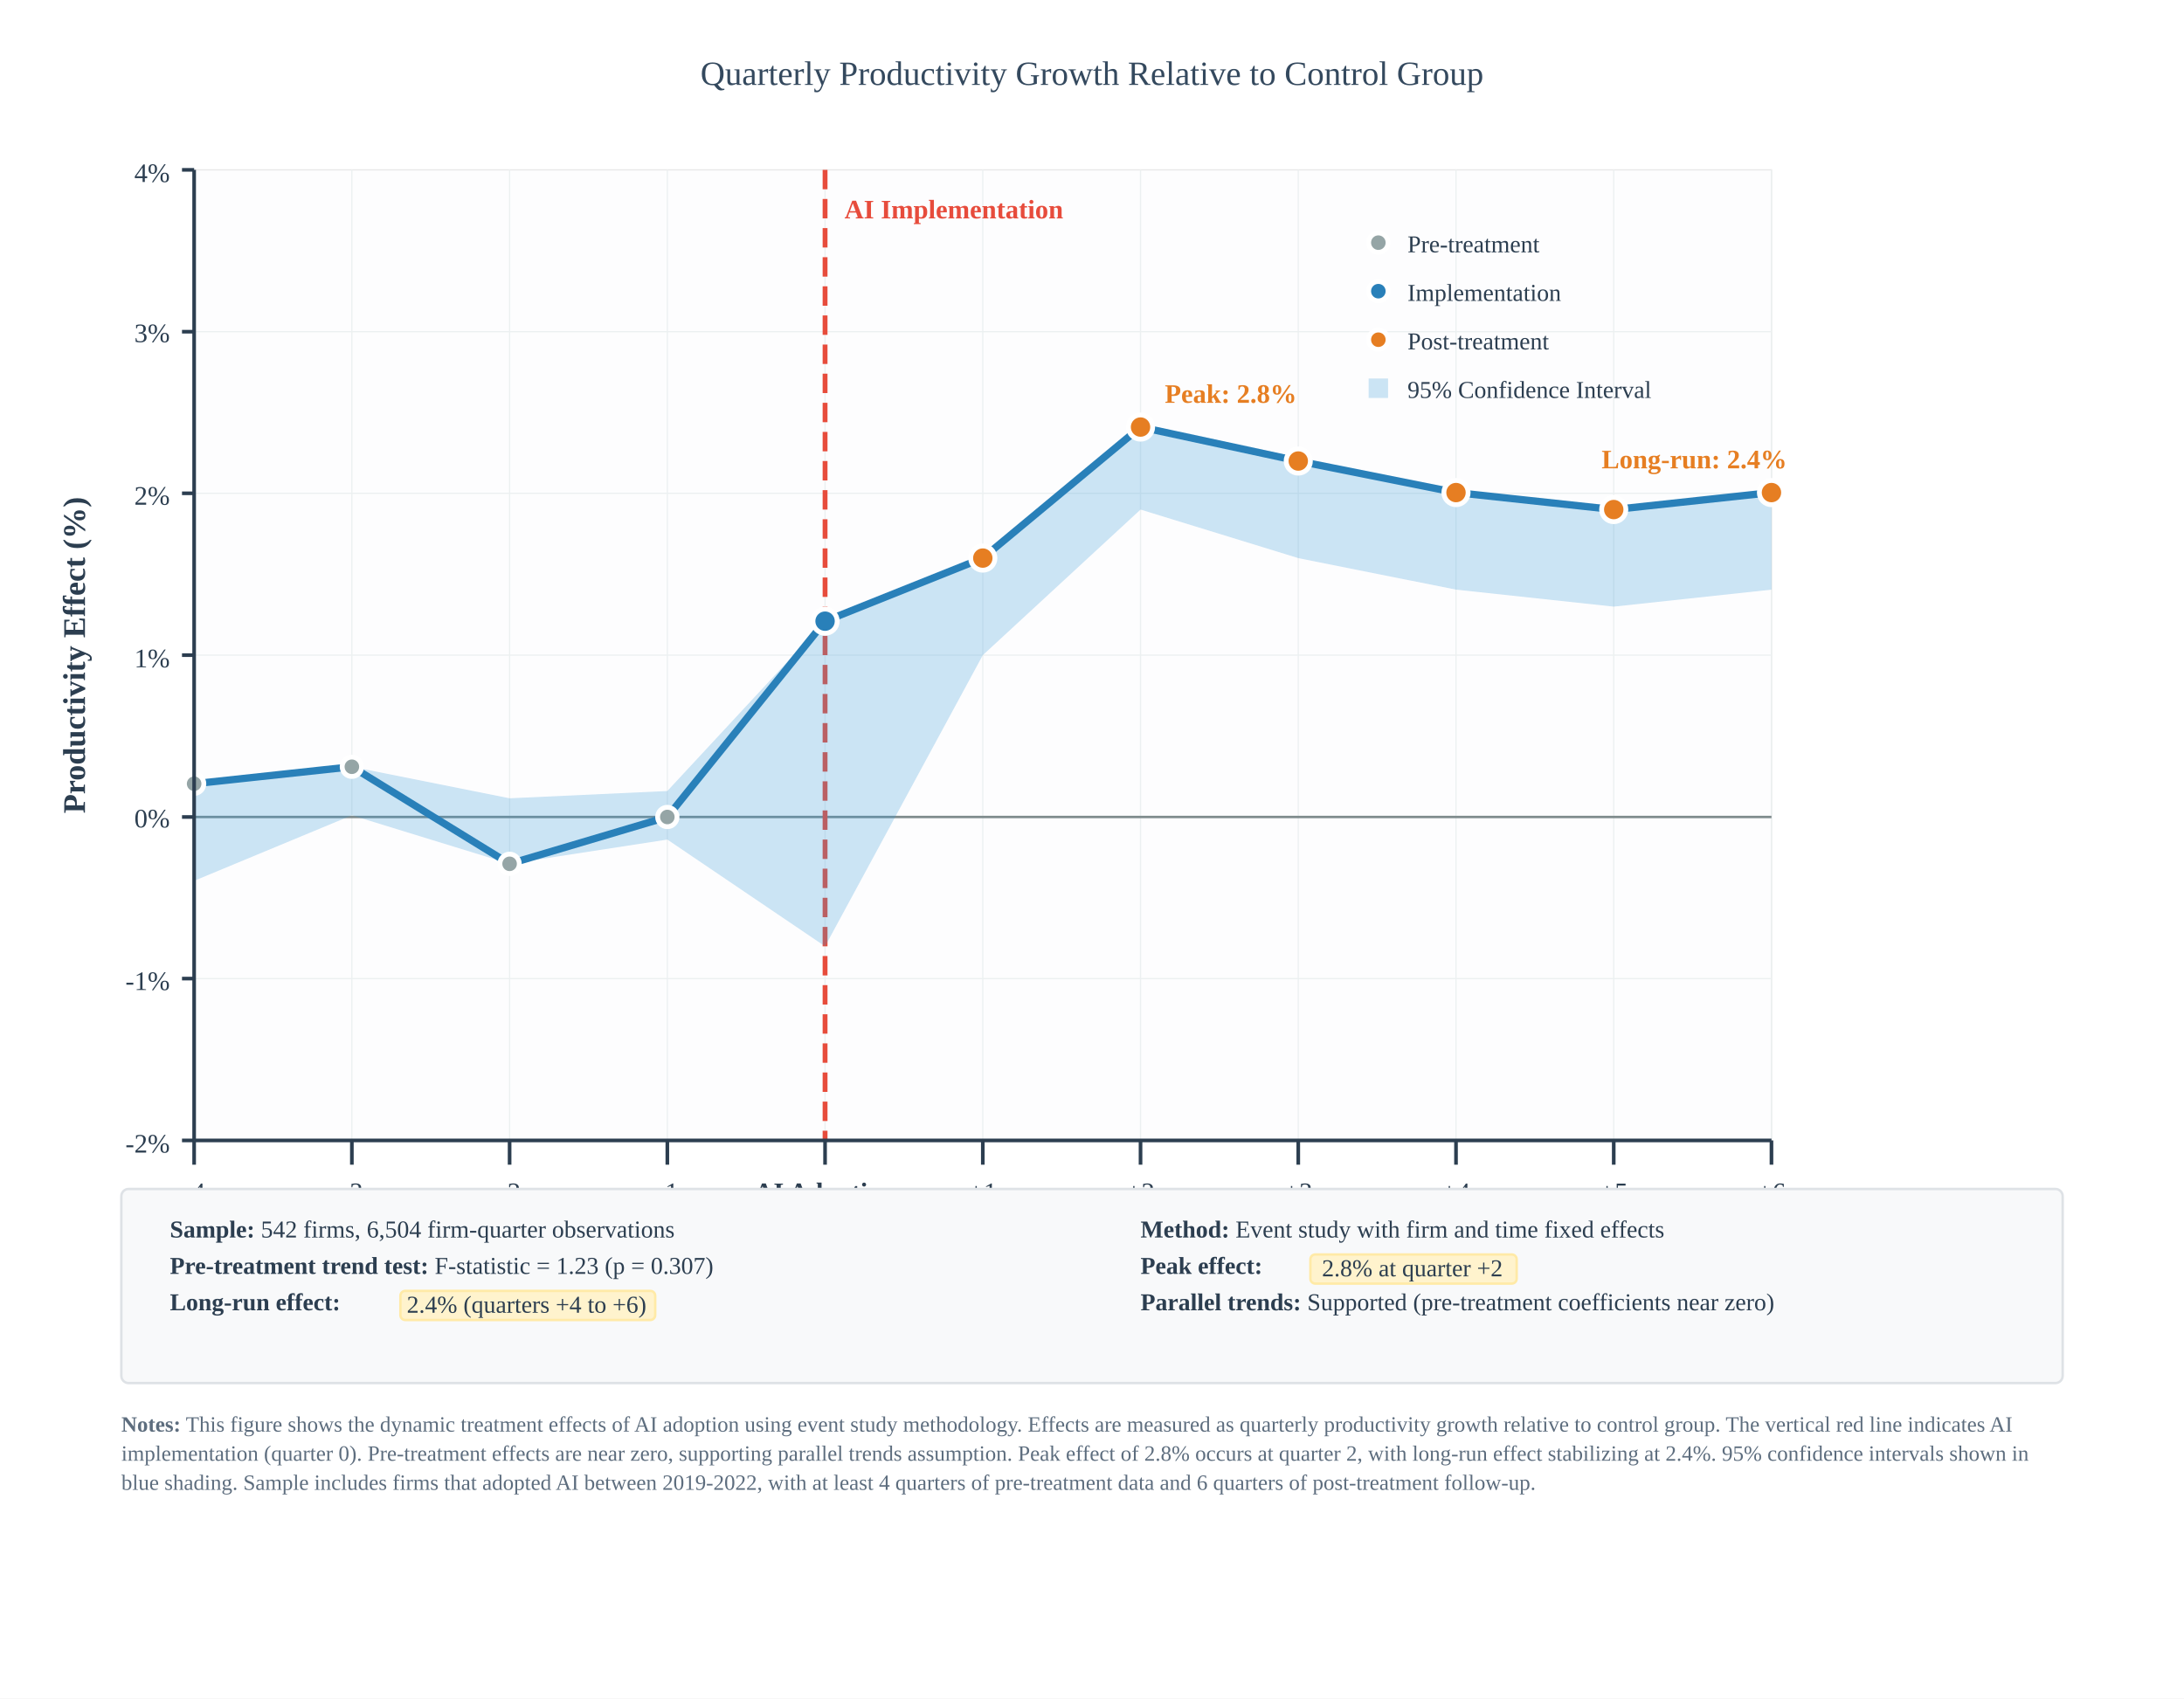
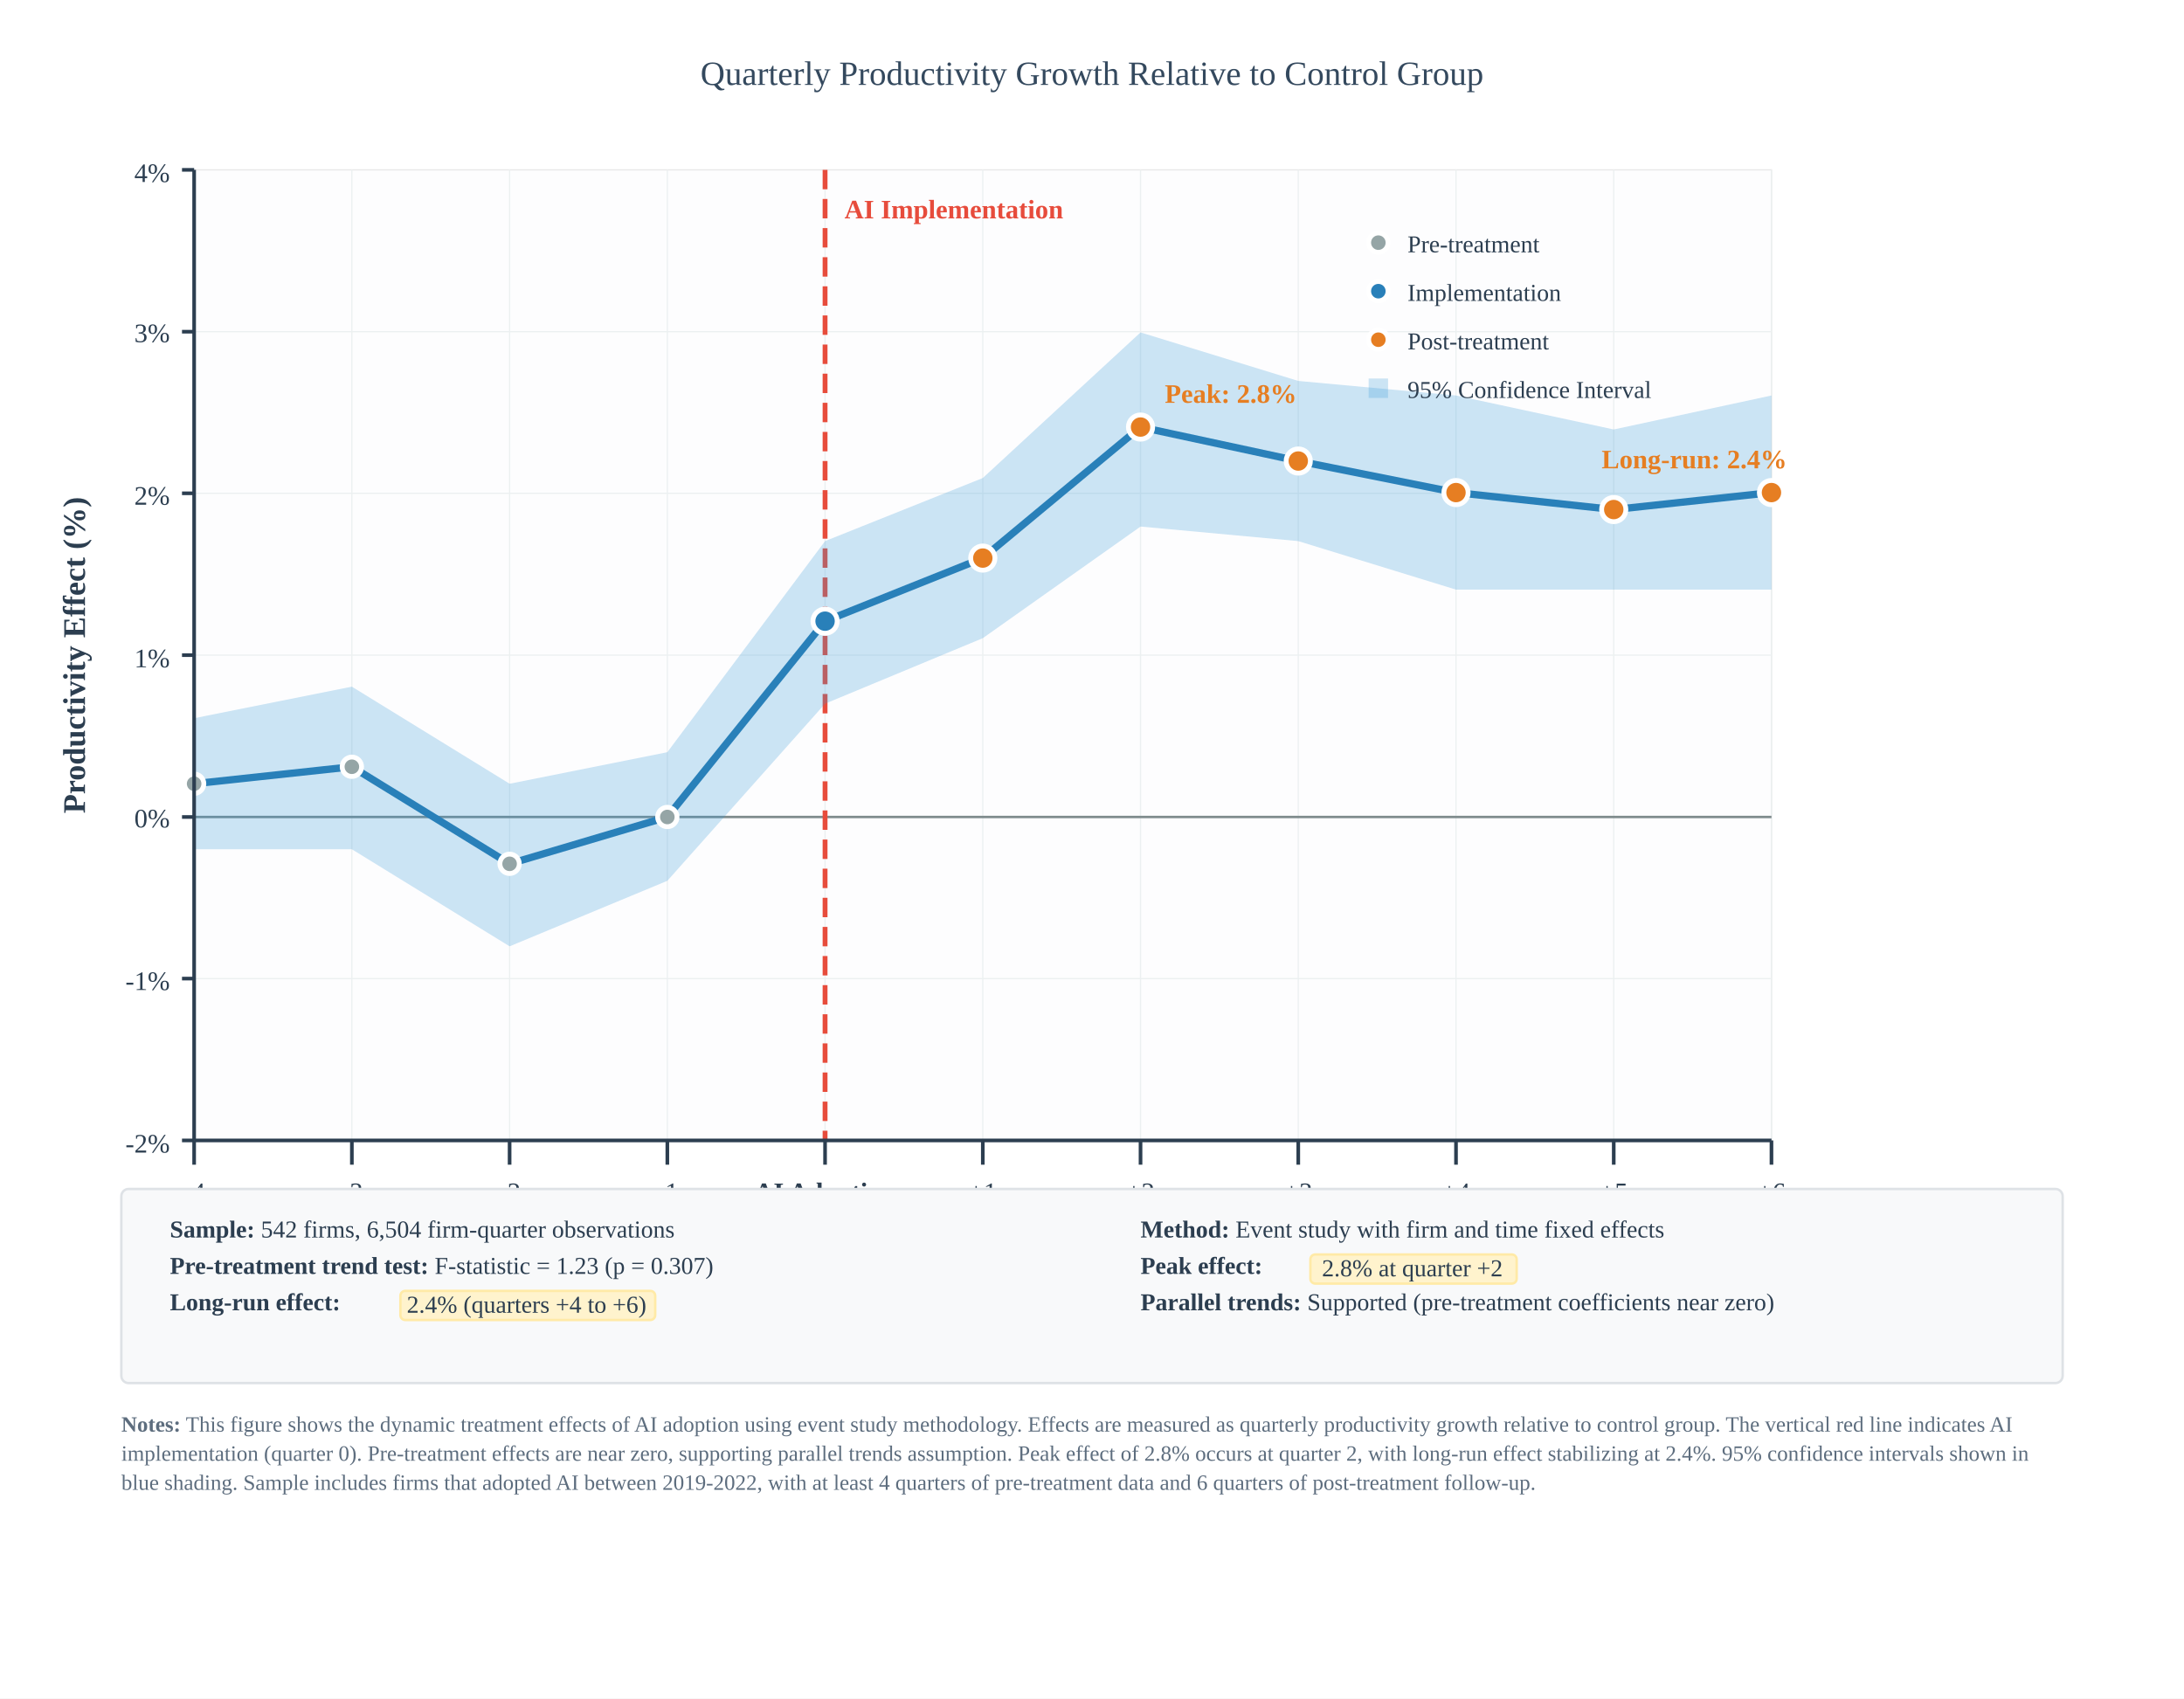
<svg xmlns="http://www.w3.org/2000/svg" width="900" height="700">
  <defs>
    <style>
      .title-text { font-family: 'Times New Roman', Times, serif; font-size: 16px; font-weight: bold; fill: #2c3e50; text-anchor: middle; }
      .subtitle-text { font-family: 'Times New Roman', Times, serif; font-size: 14px; fill: #34495e; text-anchor: middle; }
      .axis-label { font-family: 'Times New Roman', Times, serif; font-size: 13px; font-weight: bold; fill: #2c3e50; }
      .tick-text { font-family: 'Times New Roman', Times, serif; font-size: 11px; fill: #2c3e50; }
      .grid-line { stroke: #ecf0f1; stroke-width: 0.5; }
      .axis-line { stroke: #2c3e50; stroke-width: 1.5; }
      .zero-line { stroke: #7f8c8d; stroke-width: 1; }
      .treatment-line { stroke: #e74c3c; stroke-width: 2; stroke-dasharray: 8,4; }
      .confidence-band { fill: #3498db; fill-opacity: 0.25; }
      .effect-line { fill: none; stroke: #2980b9; stroke-width: 3; stroke-linejoin: round; stroke-linecap: round; }
      .pre-treatment-dot { fill: #95a5a6; stroke: #ffffff; stroke-width: 2; }
      .implementation-dot { fill: #2980b9; stroke: #ffffff; stroke-width: 2; }
      .post-treatment-dot { fill: #e67e22; stroke: #ffffff; stroke-width: 2; }
      .annotation-text { font-family: 'Times New Roman', Times, serif; font-size: 11px; font-weight: bold; }
      .legend-text { font-family: 'Times New Roman', Times, serif; font-size: 10px; fill: #2c3e50; }
      .stats-text { font-family: 'Times New Roman', Times, serif; font-size: 10px; fill: #2c3e50; }
      .notes-text { font-family: 'Times New Roman', Times, serif; font-size: 9px; fill: #5d6d7e; }
      .highlight-yellow { fill: #fff3cd; stroke: #ffeaa7; stroke-width: 1; }
    </style>
  </defs>
  <rect width="900" height="700" fill="white" />
  <text x="450" y="35" class="subtitle-text">Quarterly Productivity Growth Relative to Control Group</text>
  <g transform="translate(80,70)">
    <rect x="0" y="0" width="650" height="400" fill="#fdfdfe" stroke="#e8e8e8" stroke-width="0.5" />
    <g>
      <line x1="65" y1="0" x2="65" y2="400" class="grid-line" />
      <line x1="130" y1="0" x2="130" y2="400" class="grid-line" />
      <line x1="195" y1="0" x2="195" y2="400" class="grid-line" />
      <line x1="260" y1="0" x2="260" y2="400" class="grid-line" />
      <line x1="325" y1="0" x2="325" y2="400" class="grid-line" />
      <line x1="390" y1="0" x2="390" y2="400" class="grid-line" />
      <line x1="455" y1="0" x2="455" y2="400" class="grid-line" />
      <line x1="520" y1="0" x2="520" y2="400" class="grid-line" />
      <line x1="585" y1="0" x2="585" y2="400" class="grid-line" />
      <line x1="650" y1="0" x2="650" y2="400" class="grid-line" />
    </g>
    <g>
      <line x1="0" y1="66.7" x2="650" y2="66.7" class="grid-line" />
      <line x1="0" y1="133.3" x2="650" y2="133.3" class="grid-line" />
      <line x1="0" y1="200" x2="650" y2="200" class="grid-line" />
      <line x1="0" y1="266.7" x2="650" y2="266.7" class="grid-line" />
      <line x1="0" y1="333.3" x2="650" y2="333.3" class="grid-line" />
      <line x1="0" y1="400" x2="650" y2="400" class="grid-line" />
    </g>
    <line x1="0" y1="266.7" x2="650" y2="266.7" class="zero-line" />
    <line x1="260" y1="0" x2="260" y2="400" class="treatment-line" />
-     <path d="M 0 253 L 65 246 L 130 259 L 195 256 L 260 186 L 325 160 L 390 106 L 455 120 L 520 133 L 585 140 L 650 133               L 650 173 L 585 180 L 520 173 L 455 160 L 390 140 L 325 200 L 260 320 L 195 276 L 130 286 L 65 266 L 0 293 Z" class="confidence-band" />
+     <path d="M 0 226 L 65 213 L 130 253 L 195 240 L 260 153 L 325 127 L 390 67 L 455 87 L 520 93 L 585 107 L 650 93               L 650 173 L 585 173 L 520 173 L 455 153 L 390 147 L 325 193 L 260 220 L 195 293 L 130 320 L 65 280 L 0 280 Z" class="confidence-band" />
    <path d="M 0 253 L 65 246 L 130 286 L 195 266.7 L 260 186 L 325 160 L 390 106 L 455 120 L 520 133 L 585 140 L 650 133" class="effect-line" />
    <circle cx="0" cy="253" r="4" class="pre-treatment-dot" />
    <circle cx="65" cy="246" r="4" class="pre-treatment-dot" />
    <circle cx="130" cy="286" r="4" class="pre-treatment-dot" />
    <circle cx="195" cy="266.7" r="4" class="pre-treatment-dot" />
    <circle cx="260" cy="186" r="5" class="implementation-dot" />
    <circle cx="325" cy="160" r="5" class="post-treatment-dot" />
    <circle cx="390" cy="106" r="5" class="post-treatment-dot" />
    <circle cx="455" cy="120" r="5" class="post-treatment-dot" />
    <circle cx="520" cy="133" r="5" class="post-treatment-dot" />
    <circle cx="585" cy="140" r="5" class="post-treatment-dot" />
    <circle cx="650" cy="133" r="5" class="post-treatment-dot" />
    <line x1="0" y1="400" x2="650" y2="400" class="axis-line" />
    <line x1="0" y1="0" x2="0" y2="400" class="axis-line" />
    <g>
      <line x1="0" y1="400" x2="0" y2="410" class="axis-line" />
      <text x="0" y="425" text-anchor="middle" class="tick-text">-4</text>
      <line x1="65" y1="400" x2="65" y2="410" class="axis-line" />
      <text x="65" y="425" text-anchor="middle" class="tick-text">-3</text>
      <line x1="130" y1="400" x2="130" y2="410" class="axis-line" />
      <text x="130" y="425" text-anchor="middle" class="tick-text">-2</text>
      <line x1="195" y1="400" x2="195" y2="410" class="axis-line" />
      <text x="195" y="425" text-anchor="middle" class="tick-text">-1</text>
      <line x1="260" y1="400" x2="260" y2="410" class="axis-line" />
      <text x="260" y="425" text-anchor="middle" class="tick-text" font-weight="bold">AI Adoption</text>
      <line x1="325" y1="400" x2="325" y2="410" class="axis-line" />
      <text x="325" y="425" text-anchor="middle" class="tick-text">+1</text>
      <line x1="390" y1="400" x2="390" y2="410" class="axis-line" />
      <text x="390" y="425" text-anchor="middle" class="tick-text">+2</text>
      <line x1="455" y1="400" x2="455" y2="410" class="axis-line" />
      <text x="455" y="425" text-anchor="middle" class="tick-text">+3</text>
      <line x1="520" y1="400" x2="520" y2="410" class="axis-line" />
      <text x="520" y="425" text-anchor="middle" class="tick-text">+4</text>
      <line x1="585" y1="400" x2="585" y2="410" class="axis-line" />
      <text x="585" y="425" text-anchor="middle" class="tick-text">+5</text>
      <line x1="650" y1="400" x2="650" y2="410" class="axis-line" />
      <text x="650" y="425" text-anchor="middle" class="tick-text">+6</text>
    </g>
    <g>
      <line x1="-5" y1="400" x2="0" y2="400" class="axis-line" />
      <text x="-10" y="405" text-anchor="end" class="tick-text">-2%</text>
      <line x1="-5" y1="333.3" x2="0" y2="333.3" class="axis-line" />
      <text x="-10" y="338" text-anchor="end" class="tick-text">-1%</text>
      <line x1="-5" y1="266.7" x2="0" y2="266.7" class="axis-line" />
      <text x="-10" y="271" text-anchor="end" class="tick-text">0%</text>
      <line x1="-5" y1="200" x2="0" y2="200" class="axis-line" />
      <text x="-10" y="205" text-anchor="end" class="tick-text">1%</text>
      <line x1="-5" y1="133.3" x2="0" y2="133.3" class="axis-line" />
      <text x="-10" y="138" text-anchor="end" class="tick-text">2%</text>
      <line x1="-5" y1="66.7" x2="0" y2="66.7" class="axis-line" />
      <text x="-10" y="71" text-anchor="end" class="tick-text">3%</text>
      <line x1="-5" y1="0" x2="0" y2="0" class="axis-line" />
      <text x="-10" y="5" text-anchor="end" class="tick-text">4%</text>
    </g>
    <text x="325" y="455" text-anchor="middle" class="axis-label">Quarters Relative to AI Adoption</text>
    <text x="-45" y="200" text-anchor="middle" transform="rotate(-90, -45, 200)" class="axis-label">Productivity Effect (%)</text>
    <text x="268" y="20" class="annotation-text" fill="#e74c3c">AI Implementation</text>
    <text x="400" y="96" class="annotation-text" fill="#e67e22">Peak: 2.8%</text>
    <text x="580" y="123" class="annotation-text" fill="#e67e22">Long-run: 2.4%</text>
    <g transform="translate(480, 30)">
      <circle cx="8" cy="0" r="4" class="pre-treatment-dot" />
      <text x="20" y="4" class="legend-text">Pre-treatment</text>
      <circle cx="8" cy="20" r="4" class="implementation-dot" />
      <text x="20" y="24" class="legend-text">Implementation</text>
      <circle cx="8" cy="40" r="4" class="post-treatment-dot" />
      <text x="20" y="44" class="legend-text">Post-treatment</text>
      <rect x="4" y="56" width="8" height="8" fill="#3498db" fill-opacity="0.25" />
      <text x="20" y="64" class="legend-text">95% Confidence Interval</text>
    </g>
  </g>
  <g transform="translate(50, 490)">
    <rect width="800" height="80" fill="#f8f9fa" stroke="#dee2e6" stroke-width="1" rx="3" />
    <text x="20" y="20" class="stats-text">
      <tspan font-weight="bold">Sample:</tspan> 542 firms, 6,504 firm-quarter observations
    </text>
    <text x="20" y="35" class="stats-text">
      <tspan font-weight="bold">Pre-treatment trend test:</tspan> F-statistic = 1.23 (p = 0.307)
    </text>
    <text x="20" y="50" class="stats-text">
      <tspan font-weight="bold">Long-run effect:</tspan>
    </text>
    <rect x="115" y="42" width="105" height="12" class="highlight-yellow" rx="2" />
    <text x="167" y="51" text-anchor="middle" class="stats-text">2.4% (quarters +4 to +6)</text>
    <text x="420" y="20" class="stats-text">
      <tspan font-weight="bold">Method:</tspan> Event study with firm and time fixed effects
    </text>
    <text x="420" y="35" class="stats-text">
      <tspan font-weight="bold">Peak effect:</tspan>
    </text>
    <rect x="490" y="27" width="85" height="12" class="highlight-yellow" rx="2" />
    <text x="532" y="36" text-anchor="middle" class="stats-text">2.8% at quarter +2</text>
    <text x="420" y="50" class="stats-text">
      <tspan font-weight="bold">Parallel trends:</tspan> Supported (pre-treatment coefficients near zero)
    </text>
  </g>
  <g transform="translate(50, 590)">
    <text x="0" y="0" class="notes-text">
      <tspan x="0">
        <tspan font-weight="bold">Notes:</tspan> This figure shows the dynamic treatment effects of AI adoption using event study methodology. Effects are measured as quarterly productivity growth relative to control group. The vertical red line indicates AI</tspan>
      <tspan x="0" dy="12">implementation (quarter 0). Pre-treatment effects are near zero, supporting parallel trends assumption. Peak effect of 2.8% occurs at quarter 2, with long-run effect stabilizing at 2.4%. 95% confidence intervals shown in</tspan>
      <tspan x="0" dy="12">blue shading. Sample includes firms that adopted AI between 2019-2022, with at least 4 quarters of pre-treatment data and 6 quarters of post-treatment follow-up.</tspan>
    </text>
  </g>
</svg>
